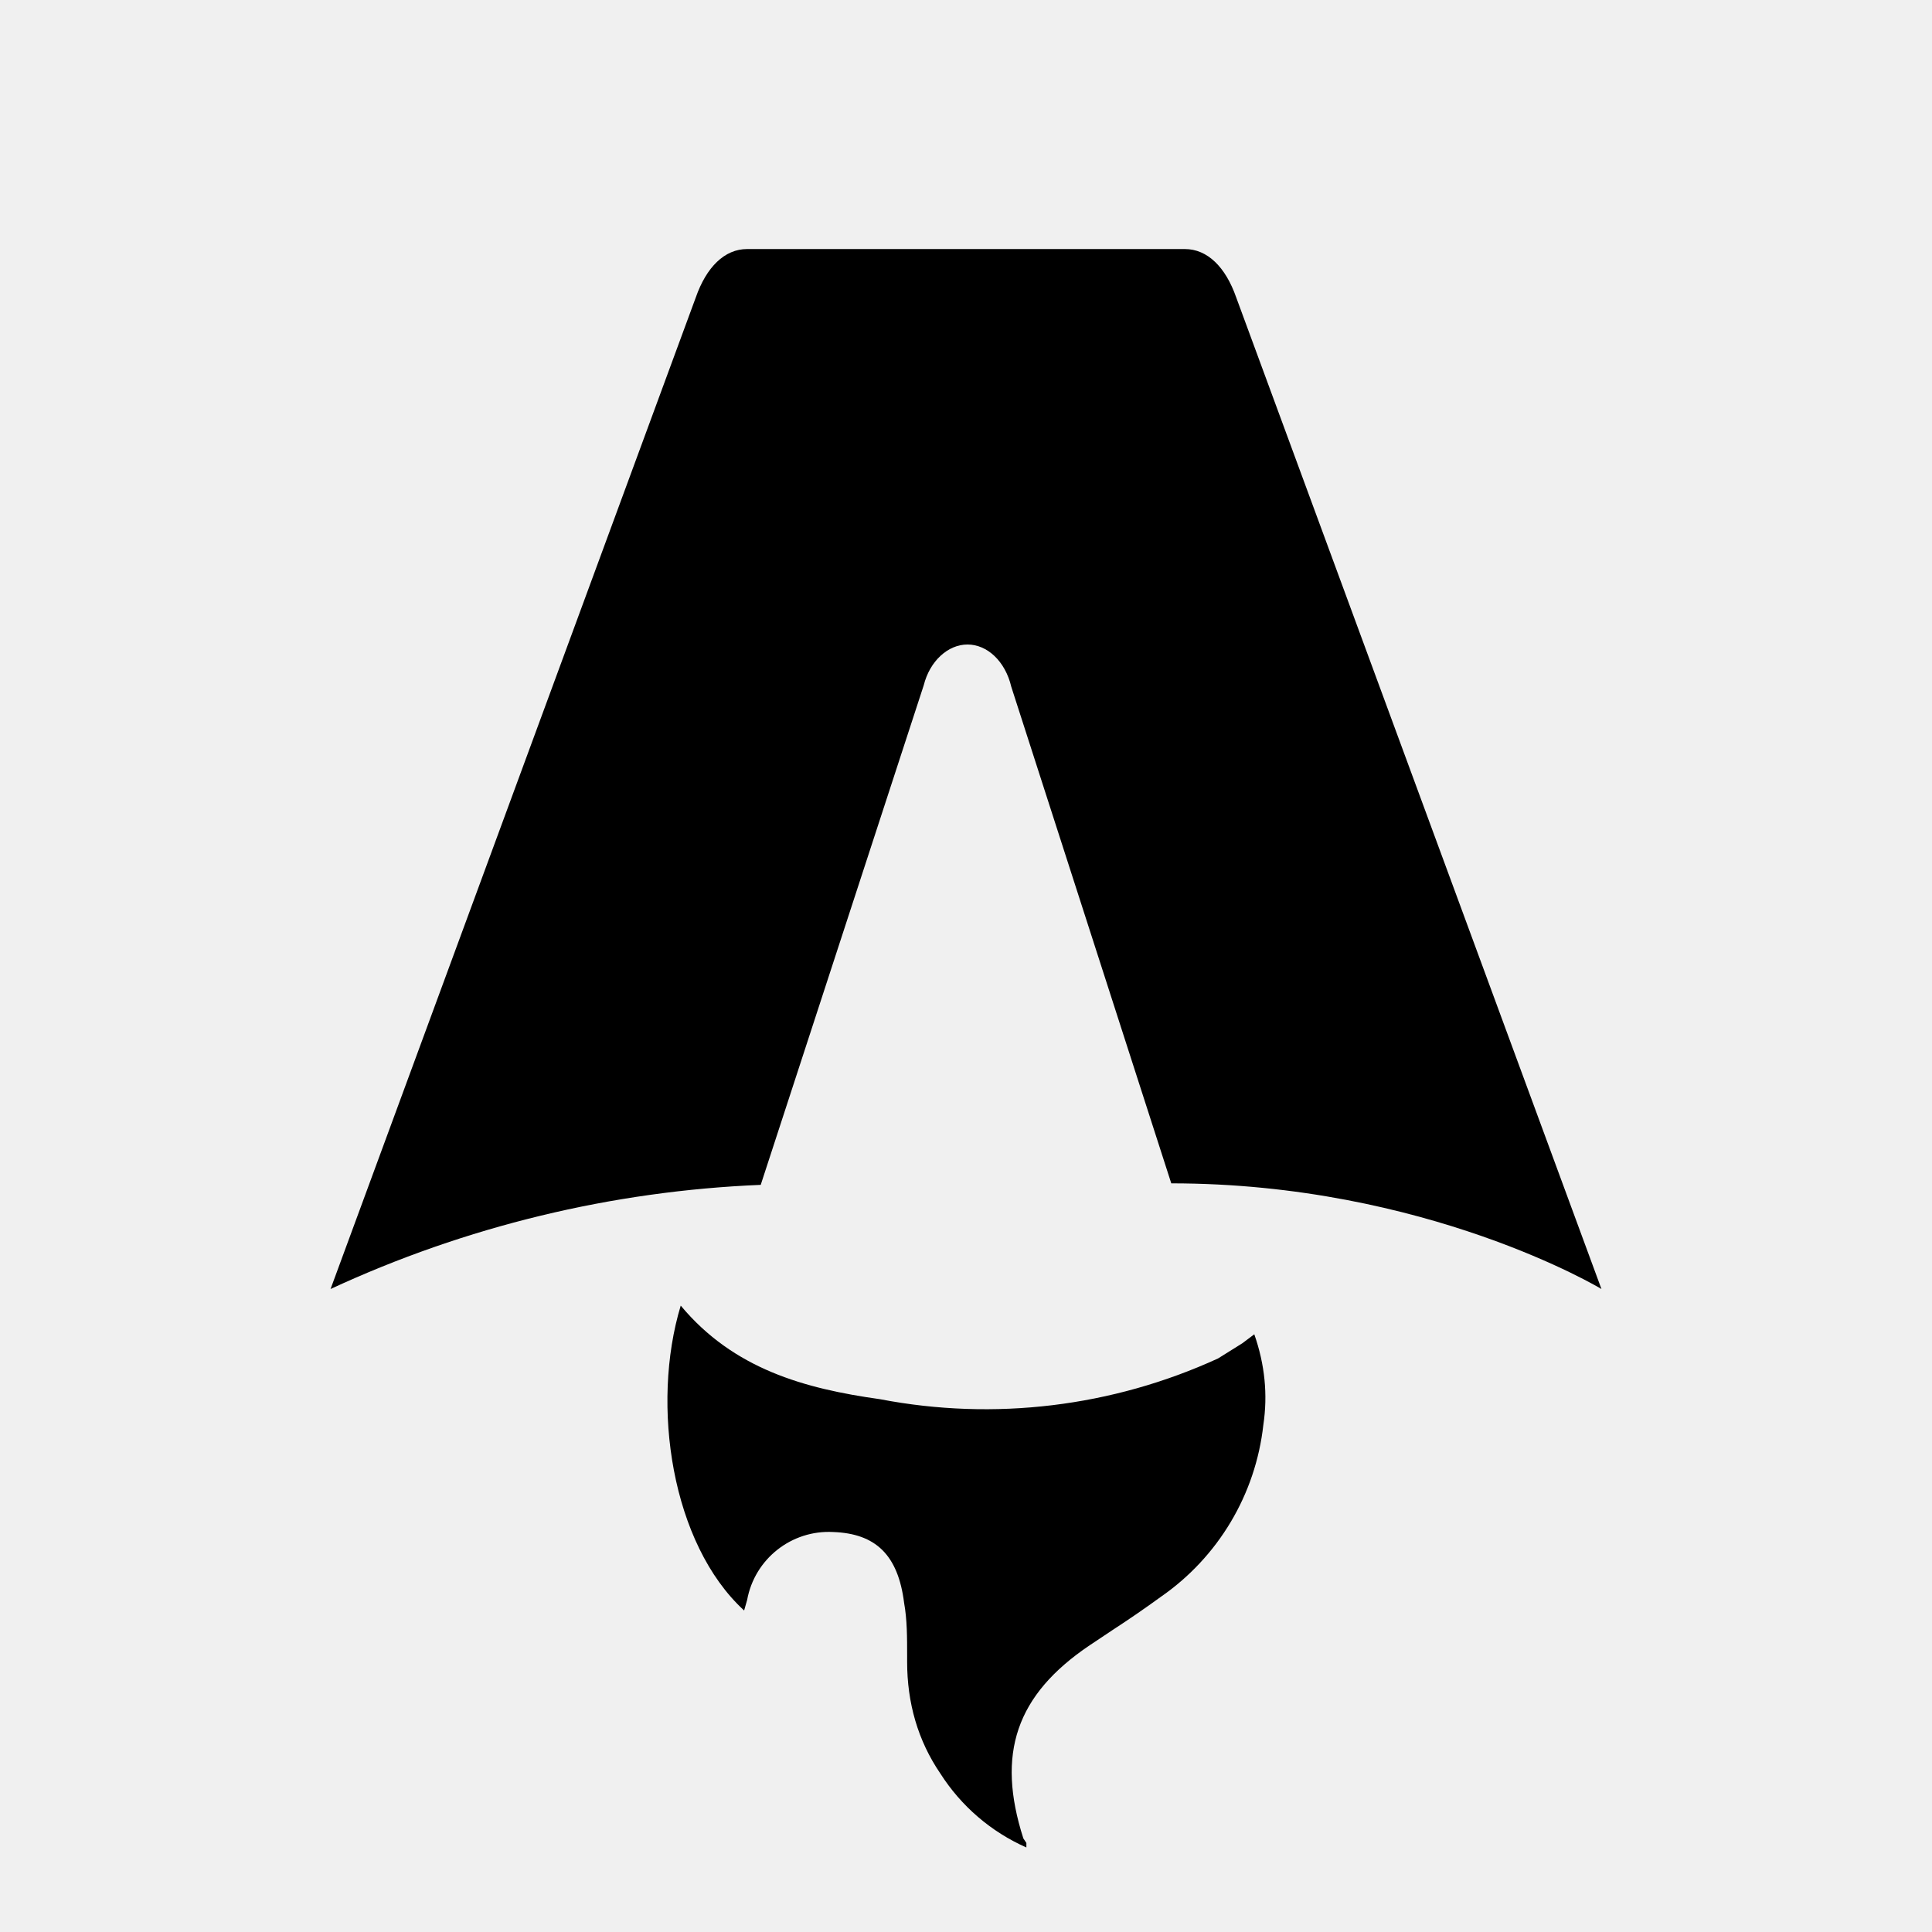
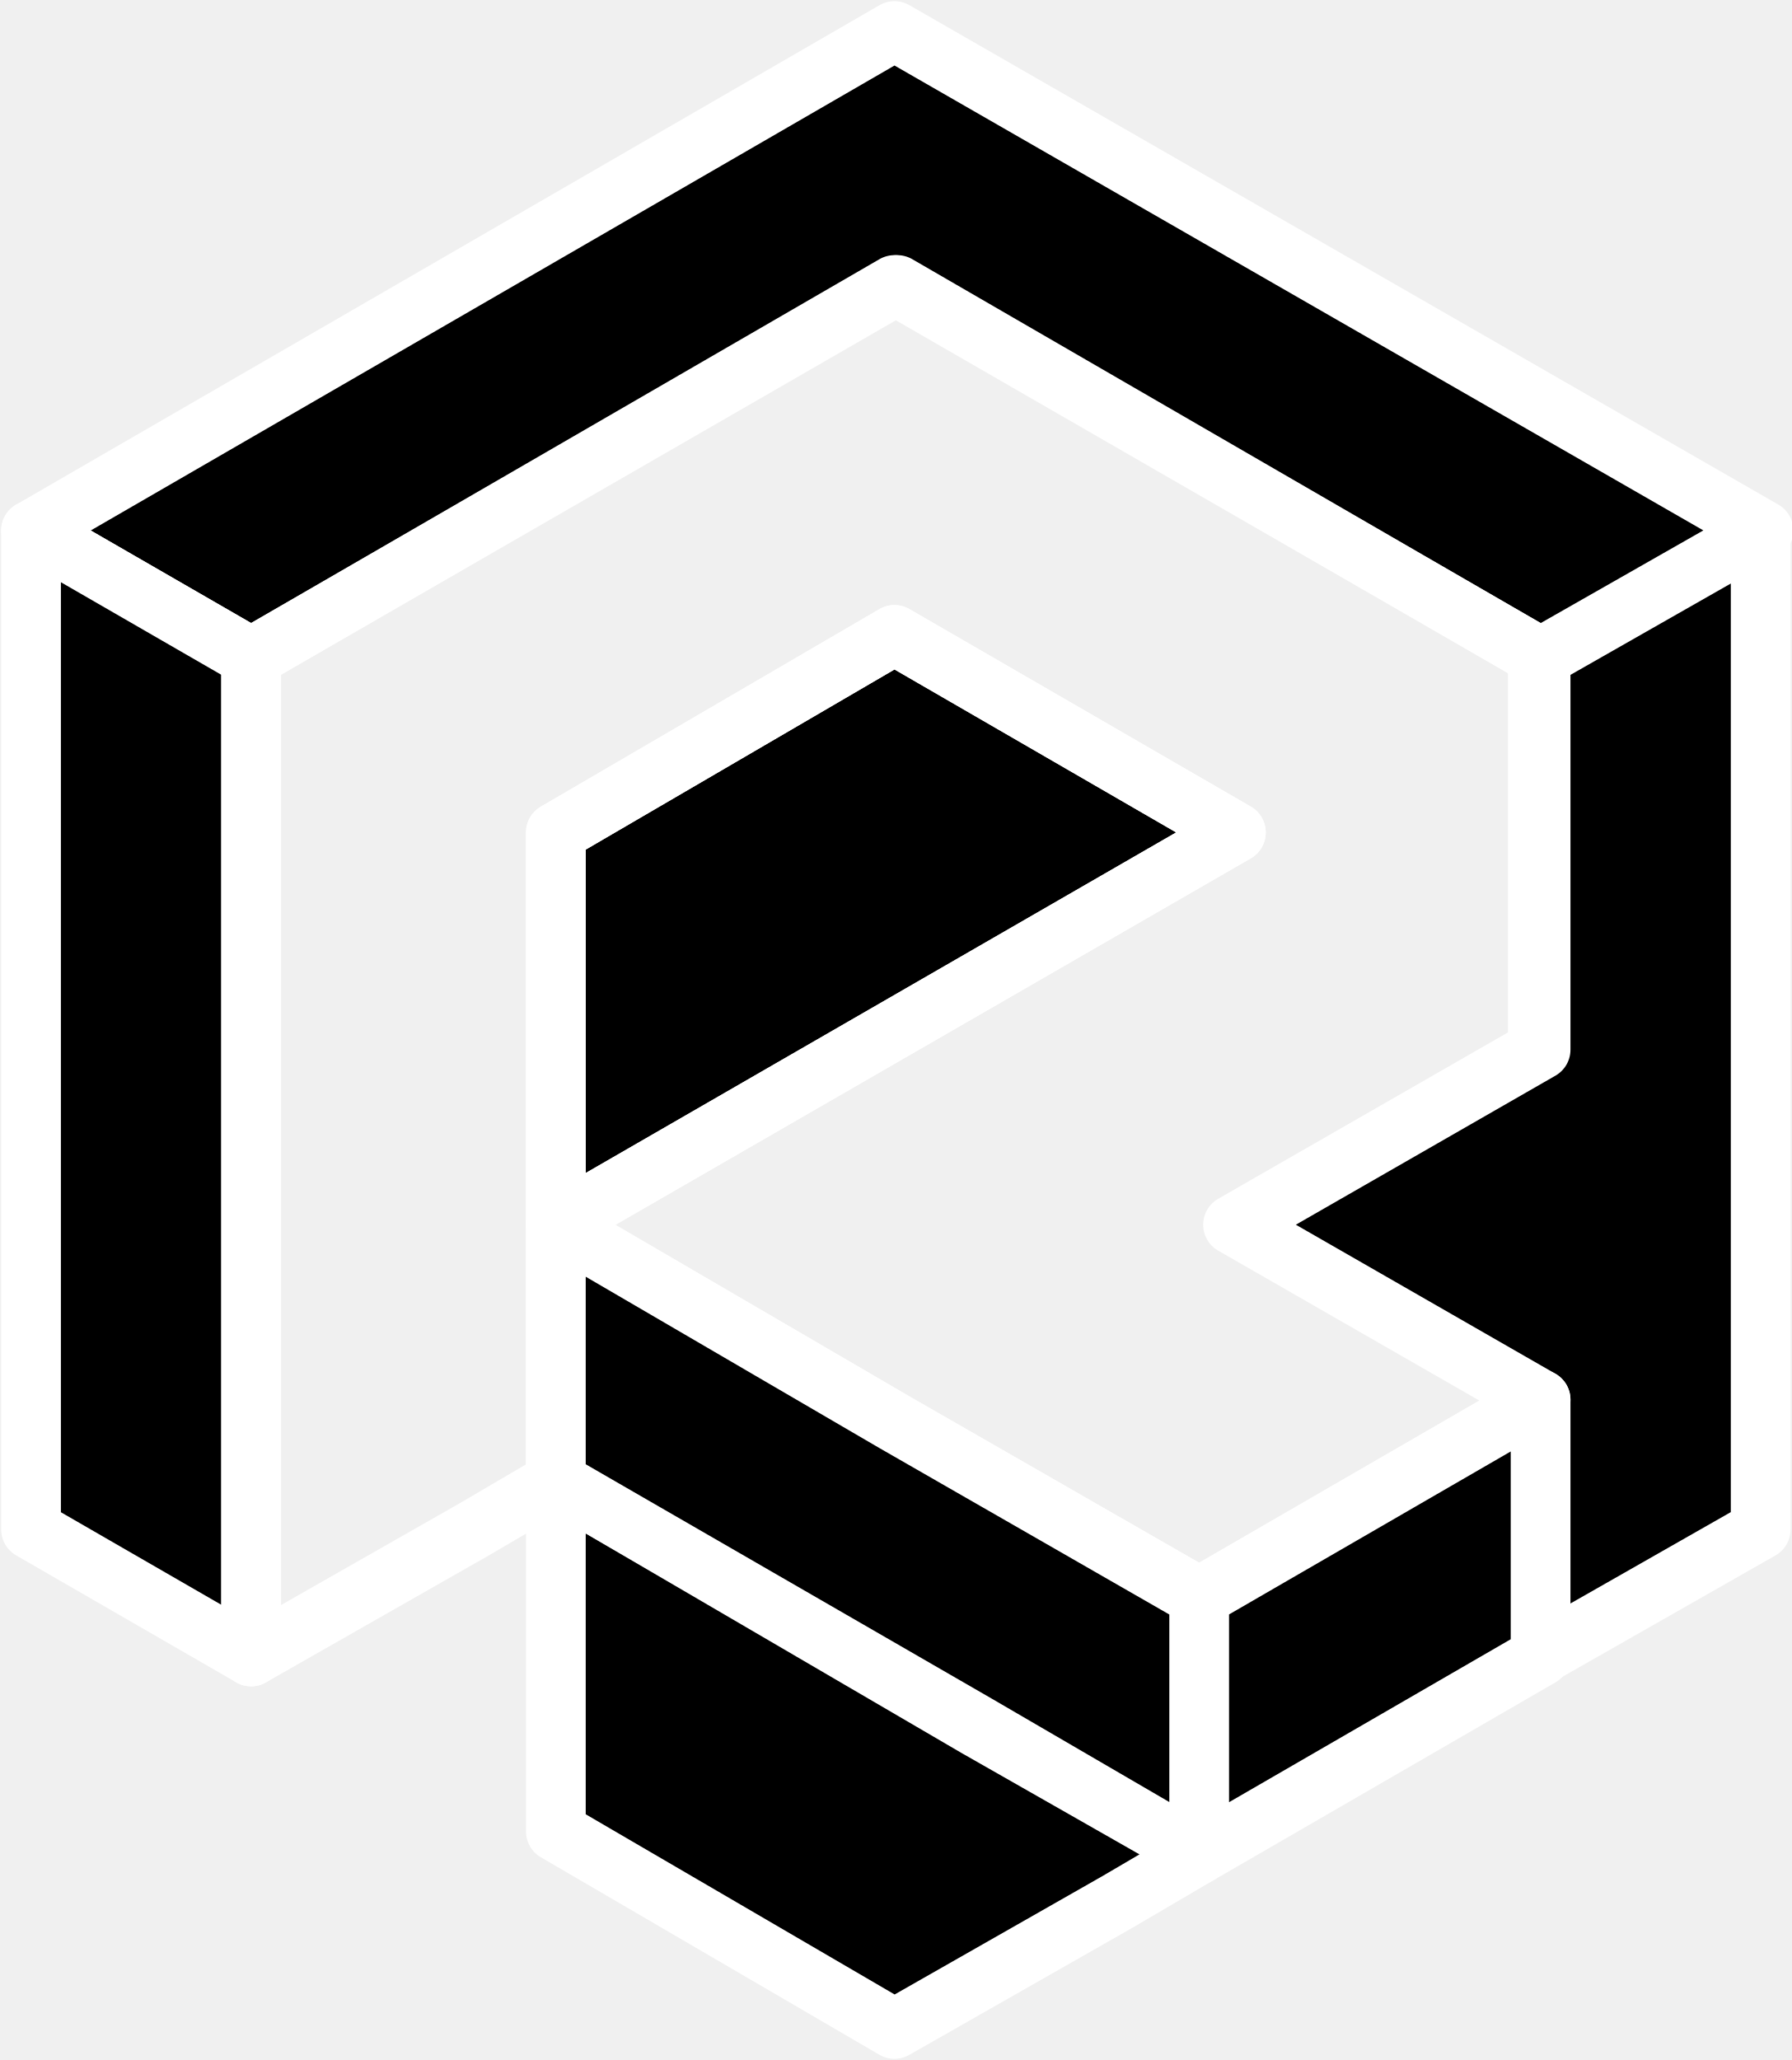
- <svg xmlns="http://www.w3.org/2000/svg" fill="none" viewBox="0 0 128 128">
-   <path d="M50.4 78.5a75.1 75.1 0 0 0-28.5 6.9l24.2-65.7c.7-2 1.9-3.2 3.4-3.2h29c1.5 0 2.7 1.2 3.4 3.2l24.2 65.7s-11.6-7-28.5-7L67 45.5c-.4-1.7-1.6-2.8-2.9-2.8-1.3 0-2.5 1.1-2.9 2.7L50.4 78.5Zm-1.1 28.2Zm-4.2-20.2c-2 6.6-.6 15.8 4.2 20.2a17.5 17.5 0 0 1 .2-.7 5.5 5.5 0 0 1 5.7-4.5c2.8.1 4.3 1.5 4.7 4.7.2 1.1.2 2.3.2 3.5v.4c0 2.7.7 5.2 2.2 7.4a13 13 0 0 0 5.7 4.9v-.3l-.2-.3c-1.8-5.6-.5-9.5 4.4-12.8l1.5-1a73 73 0 0 0 3.2-2.2 16 16 0 0 0 6.8-11.4c.3-2 .1-4-.6-6l-.8.6-1.6 1a37 37 0 0 1-22.4 2.7c-5-.7-9.7-2-13.2-6.2Z" />
+ <svg xmlns="http://www.w3.org/2000/svg" viewBox="0 0 635 730">
  <style>
-         path { fill: #000; }
-         @media (prefers-color-scheme: dark) {
-             path { fill: #FFF; }
-         }
-     </style>
+       path {
+          fill: #000;
+          stroke: #fff;
+          stroke-width: 21.17;
+          stroke-linecap: round;
+          stroke-linejoin: round
+       }
+ 
+       @media (prefers-color-scheme:dark) {
+          path {
+             fill: #fff;
+             stroke: #000
+          }
+       }
+    </style>
+   <path d="m624 188-79 45v139l-108 62 108 62v91l79-45zM197 434l241-139-121-70-120 70Z" />
+   <path d="M317 11 11 188l78 45 229-132 228 132 79-45z" />
+   <path d="M89 587V233l-78-45v354zm336 70-79-45-149-87v124l120 70 79-45z" />
+   <path d="M197 525V295l120-70 121 70-241 139 120 70 108 62 121-70-108-62 108-62V233L317 101 89 233v354l79-45z" style="fill:none" />
+   <path d="M425 657v-91l-108-62-120-70v91l149 86zm121-70v-91l-121 70v91z" />
</svg>
